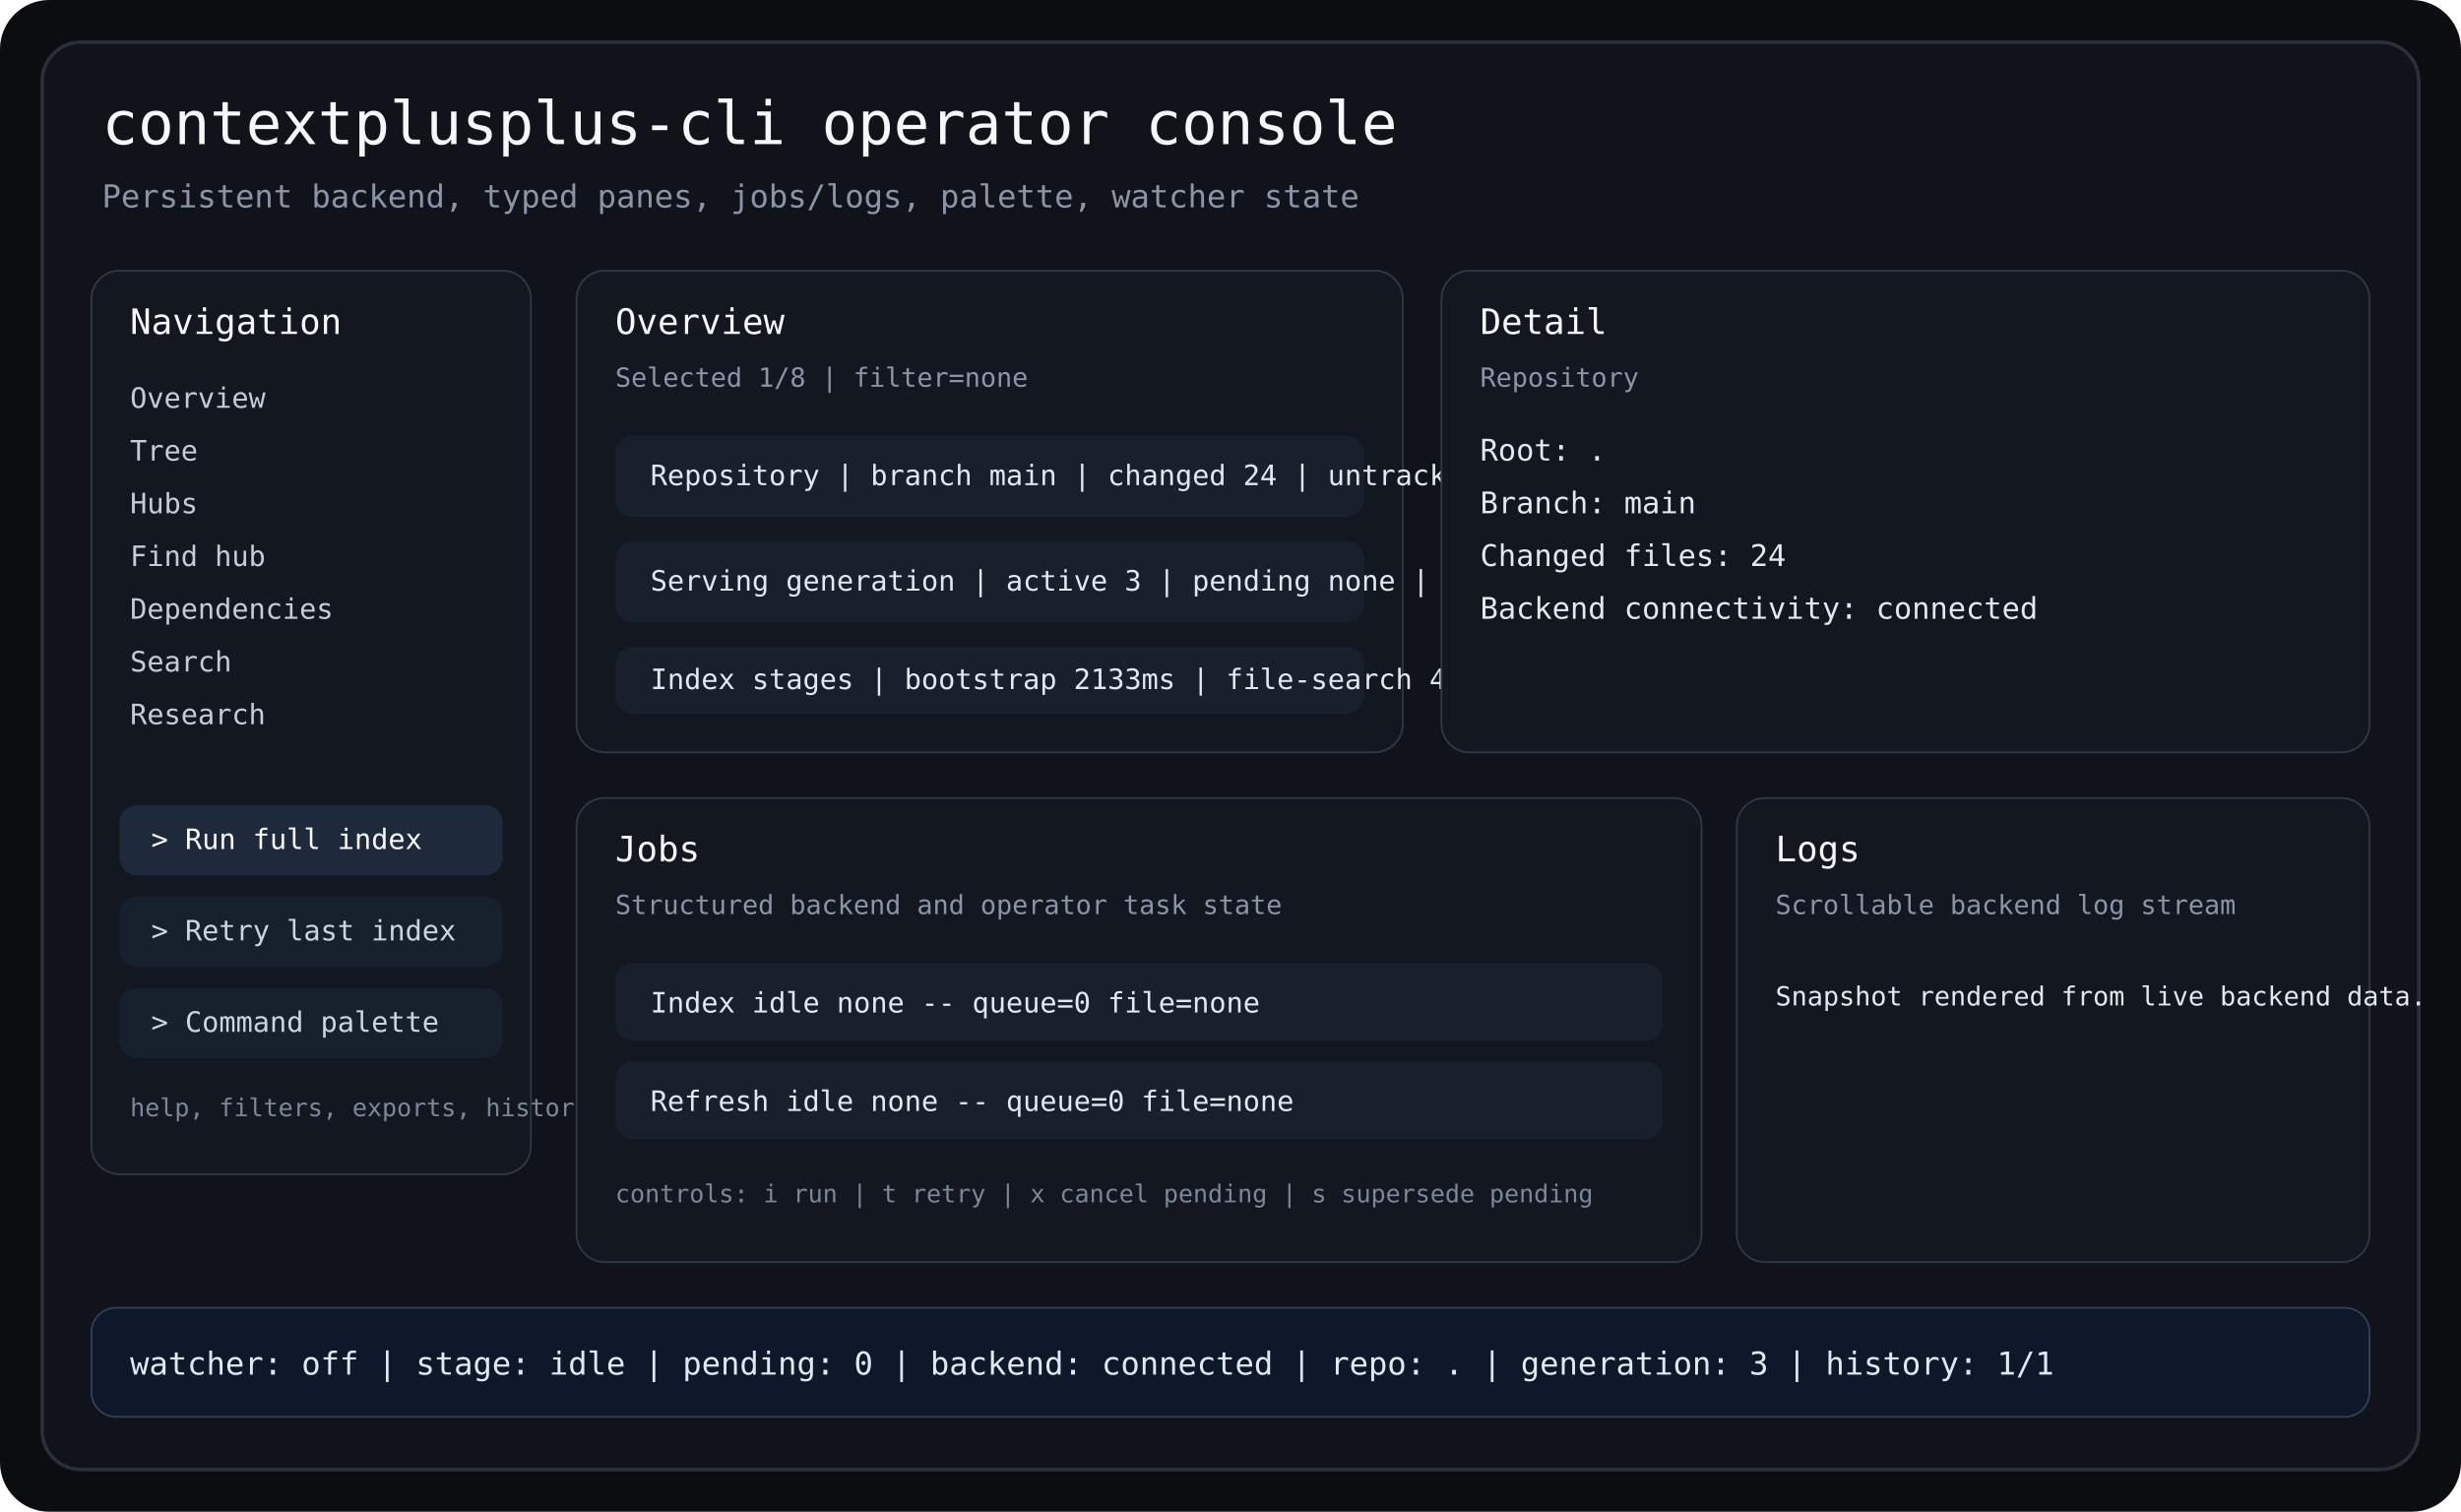
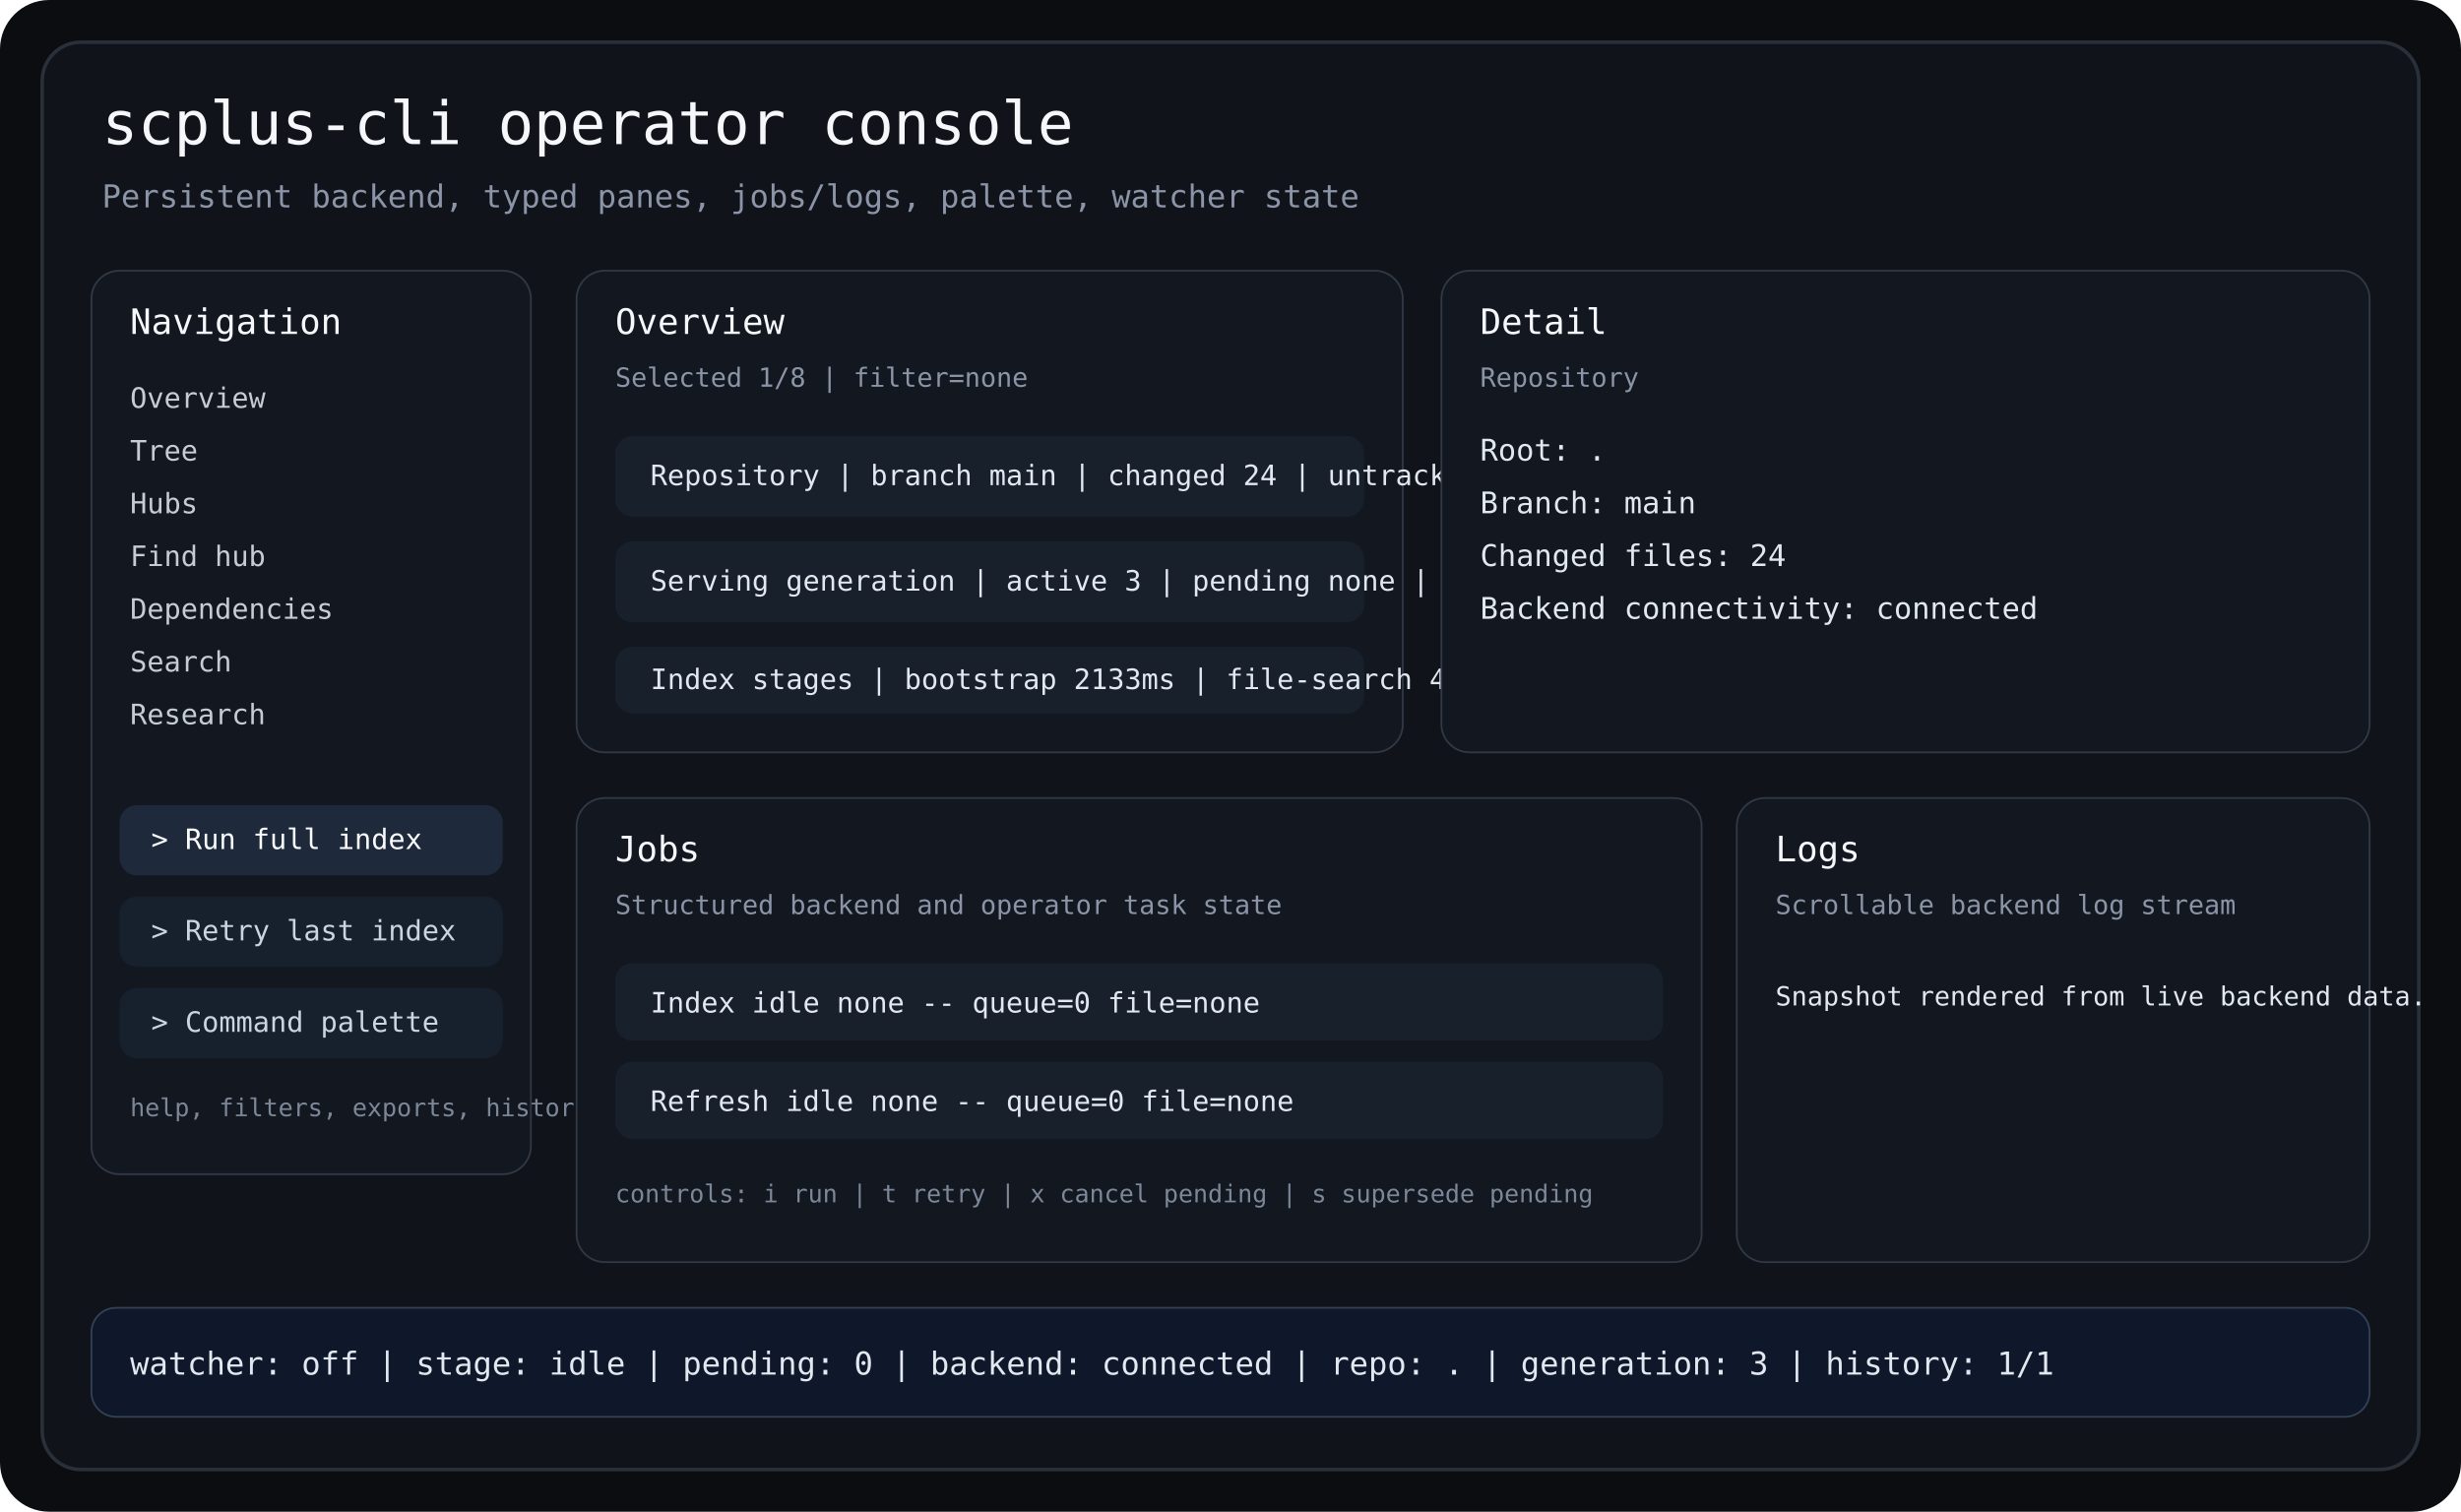
<svg xmlns="http://www.w3.org/2000/svg" width="1400" height="860" viewBox="0 0 1400 860" fill="none">
  <rect width="1400" height="860" rx="28" fill="#0B0D10" />
  <rect x="24" y="24" width="1352" height="812" rx="22" fill="#10141A" stroke="#2A303A" stroke-width="2" />
-   <text x="58" y="82" fill="#F5F7FA" font-size="34" font-family="ui-monospace, SFMono-Regular, Menlo, monospace">contextplusplus-cli operator console</text>
+   <text x="58" y="82" fill="#F5F7FA" font-size="34" font-family="ui-monospace, SFMono-Regular, Menlo, monospace">scplus-cli operator console</text>
  <text x="58" y="118" fill="#8B95A7" font-size="18" font-family="ui-monospace, SFMono-Regular, Menlo, monospace">Persistent backend, typed panes, jobs/logs, palette, watcher state</text>
  <rect x="52" y="154" width="250" height="514" rx="16" fill="#121720" stroke="#313946" />
  <text x="74" y="190" fill="#F5F7FA" font-size="20" font-family="ui-monospace, SFMono-Regular, Menlo, monospace">Navigation</text>
  <text x="74" y="232" fill="#C6CCD6" font-size="16" font-family="ui-monospace, SFMono-Regular, Menlo, monospace">Overview</text>
  <text x="74" y="262" fill="#C6CCD6" font-size="16" font-family="ui-monospace, SFMono-Regular, Menlo, monospace">Tree</text>
  <text x="74" y="292" fill="#C6CCD6" font-size="16" font-family="ui-monospace, SFMono-Regular, Menlo, monospace">Hubs</text>
  <text x="74" y="322" fill="#C6CCD6" font-size="16" font-family="ui-monospace, SFMono-Regular, Menlo, monospace">Find hub</text>
  <text x="74" y="352" fill="#C6CCD6" font-size="16" font-family="ui-monospace, SFMono-Regular, Menlo, monospace">Dependencies</text>
  <text x="74" y="382" fill="#C6CCD6" font-size="16" font-family="ui-monospace, SFMono-Regular, Menlo, monospace">Search</text>
  <text x="74" y="412" fill="#C6CCD6" font-size="16" font-family="ui-monospace, SFMono-Regular, Menlo, monospace">Research</text>
  <rect x="68" y="458" width="218" height="40" rx="10" fill="#1E293B" />
  <text x="86" y="483" fill="#F8FAFC" font-size="16" font-family="ui-monospace, SFMono-Regular, Menlo, monospace">&gt; Run full index</text>
  <rect x="68" y="510" width="218" height="40" rx="10" fill="#17202D" />
  <text x="86" y="535" fill="#CBD5E1" font-size="16" font-family="ui-monospace, SFMono-Regular, Menlo, monospace">&gt; Retry last index</text>
  <rect x="68" y="562" width="218" height="40" rx="10" fill="#17202D" />
  <text x="86" y="587" fill="#CBD5E1" font-size="16" font-family="ui-monospace, SFMono-Regular, Menlo, monospace">&gt; Command palette</text>
  <text x="74" y="635" fill="#7C8798" font-size="14" font-family="ui-monospace, SFMono-Regular, Menlo, monospace">help, filters, exports, history</text>
  <rect x="328" y="154" width="470" height="274" rx="16" fill="#121720" stroke="#313946" />
  <text x="350" y="190" fill="#F5F7FA" font-size="20" font-family="ui-monospace, SFMono-Regular, Menlo, monospace">Overview</text>
  <text x="350" y="220" fill="#8B95A7" font-size="15" font-family="ui-monospace, SFMono-Regular, Menlo, monospace">Selected 1/8 | filter=none</text>
  <rect x="350" y="248" width="426" height="46" rx="10" fill="#18202C" />
  <text x="370" y="276" fill="#E2E8F0" font-size="16" font-family="ui-monospace, SFMono-Regular, Menlo, monospace">Repository | branch main | changed 24 | untracked 2</text>
  <rect x="350" y="308" width="426" height="46" rx="10" fill="#18202C" />
  <text x="370" y="336" fill="#E2E8F0" font-size="16" font-family="ui-monospace, SFMono-Regular, Menlo, monospace">Serving generation | active 3 | pending none | freshness fresh</text>
  <rect x="350" y="368" width="426" height="38" rx="10" fill="#18202C" />
  <text x="370" y="392" fill="#E2E8F0" font-size="16" font-family="ui-monospace, SFMono-Regular, Menlo, monospace">Index stages | bootstrap 2133ms | file-search 481ms</text>
  <rect x="820" y="154" width="528" height="274" rx="16" fill="#121720" stroke="#313946" />
  <text x="842" y="190" fill="#F5F7FA" font-size="20" font-family="ui-monospace, SFMono-Regular, Menlo, monospace">Detail</text>
  <text x="842" y="220" fill="#8B95A7" font-size="15" font-family="ui-monospace, SFMono-Regular, Menlo, monospace">Repository</text>
  <text x="842" y="262" fill="#E2E8F0" font-size="17" font-family="ui-monospace, SFMono-Regular, Menlo, monospace">Root: .</text>
  <text x="842" y="292" fill="#E2E8F0" font-size="17" font-family="ui-monospace, SFMono-Regular, Menlo, monospace">Branch: main</text>
  <text x="842" y="322" fill="#E2E8F0" font-size="17" font-family="ui-monospace, SFMono-Regular, Menlo, monospace">Changed files: 24</text>
  <text x="842" y="352" fill="#E2E8F0" font-size="17" font-family="ui-monospace, SFMono-Regular, Menlo, monospace">Backend connectivity: connected</text>
  <rect x="328" y="454" width="640" height="264" rx="16" fill="#121720" stroke="#313946" />
  <text x="350" y="490" fill="#F5F7FA" font-size="20" font-family="ui-monospace, SFMono-Regular, Menlo, monospace">Jobs</text>
  <text x="350" y="520" fill="#8B95A7" font-size="15" font-family="ui-monospace, SFMono-Regular, Menlo, monospace">Structured backend and operator task state</text>
  <rect x="350" y="548" width="596" height="44" rx="10" fill="#18202C" />
  <text x="370" y="576" fill="#E2E8F0" font-size="16" font-family="ui-monospace, SFMono-Regular, Menlo, monospace">Index    idle    none     --     queue=0     file=none</text>
  <rect x="350" y="604" width="596" height="44" rx="10" fill="#18202C" />
  <text x="370" y="632" fill="#E2E8F0" font-size="16" font-family="ui-monospace, SFMono-Regular, Menlo, monospace">Refresh  idle    none     --     queue=0     file=none</text>
  <text x="350" y="684" fill="#7C8798" font-size="14" font-family="ui-monospace, SFMono-Regular, Menlo, monospace">controls: i run | t retry | x cancel pending | s supersede pending</text>
  <rect x="988" y="454" width="360" height="264" rx="16" fill="#121720" stroke="#313946" />
  <text x="1010" y="490" fill="#F5F7FA" font-size="20" font-family="ui-monospace, SFMono-Regular, Menlo, monospace">Logs</text>
  <text x="1010" y="520" fill="#8B95A7" font-size="15" font-family="ui-monospace, SFMono-Regular, Menlo, monospace">Scrollable backend log stream</text>
  <text x="1010" y="572" fill="#E2E8F0" font-size="15" font-family="ui-monospace, SFMono-Regular, Menlo, monospace">Snapshot rendered from live backend data.</text>
  <rect x="52" y="744" width="1296" height="62" rx="14" fill="#0F172A" stroke="#334155" />
  <text x="74" y="782" fill="#E2E8F0" font-size="18" font-family="ui-monospace, SFMono-Regular, Menlo, monospace">watcher: off | stage: idle | pending: 0 | backend: connected | repo: . | generation: 3 | history: 1/1</text>
</svg>
